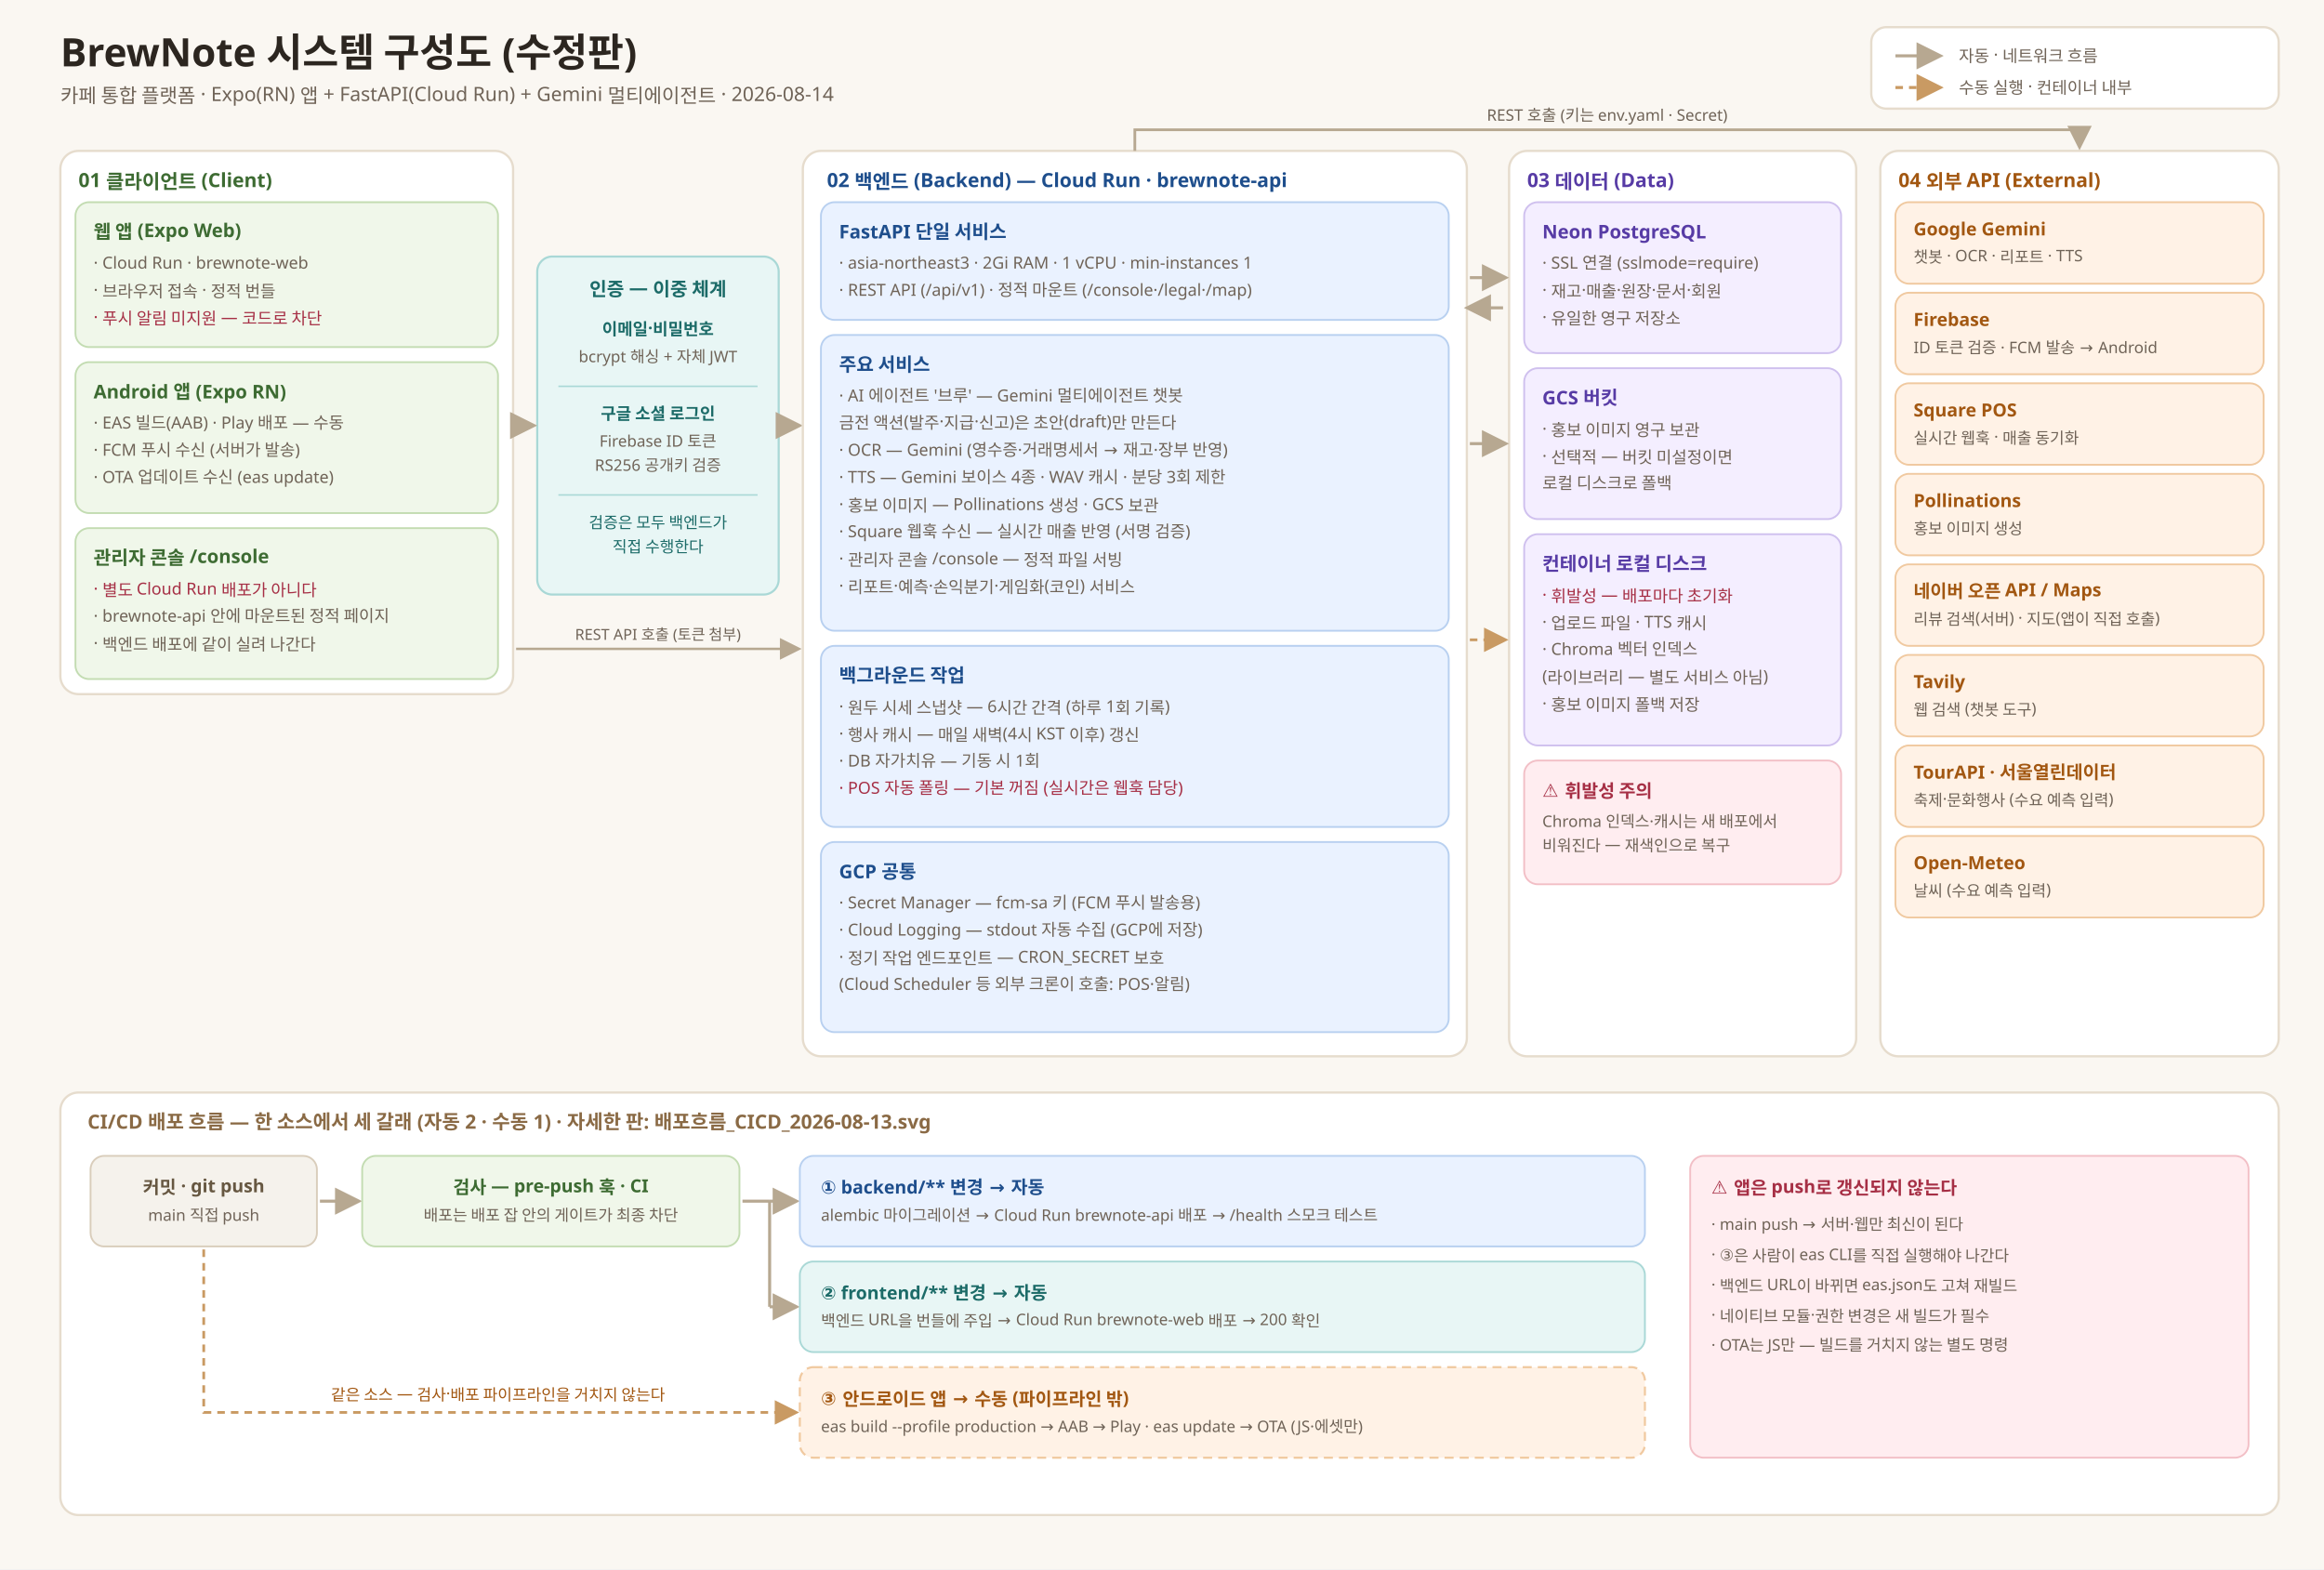
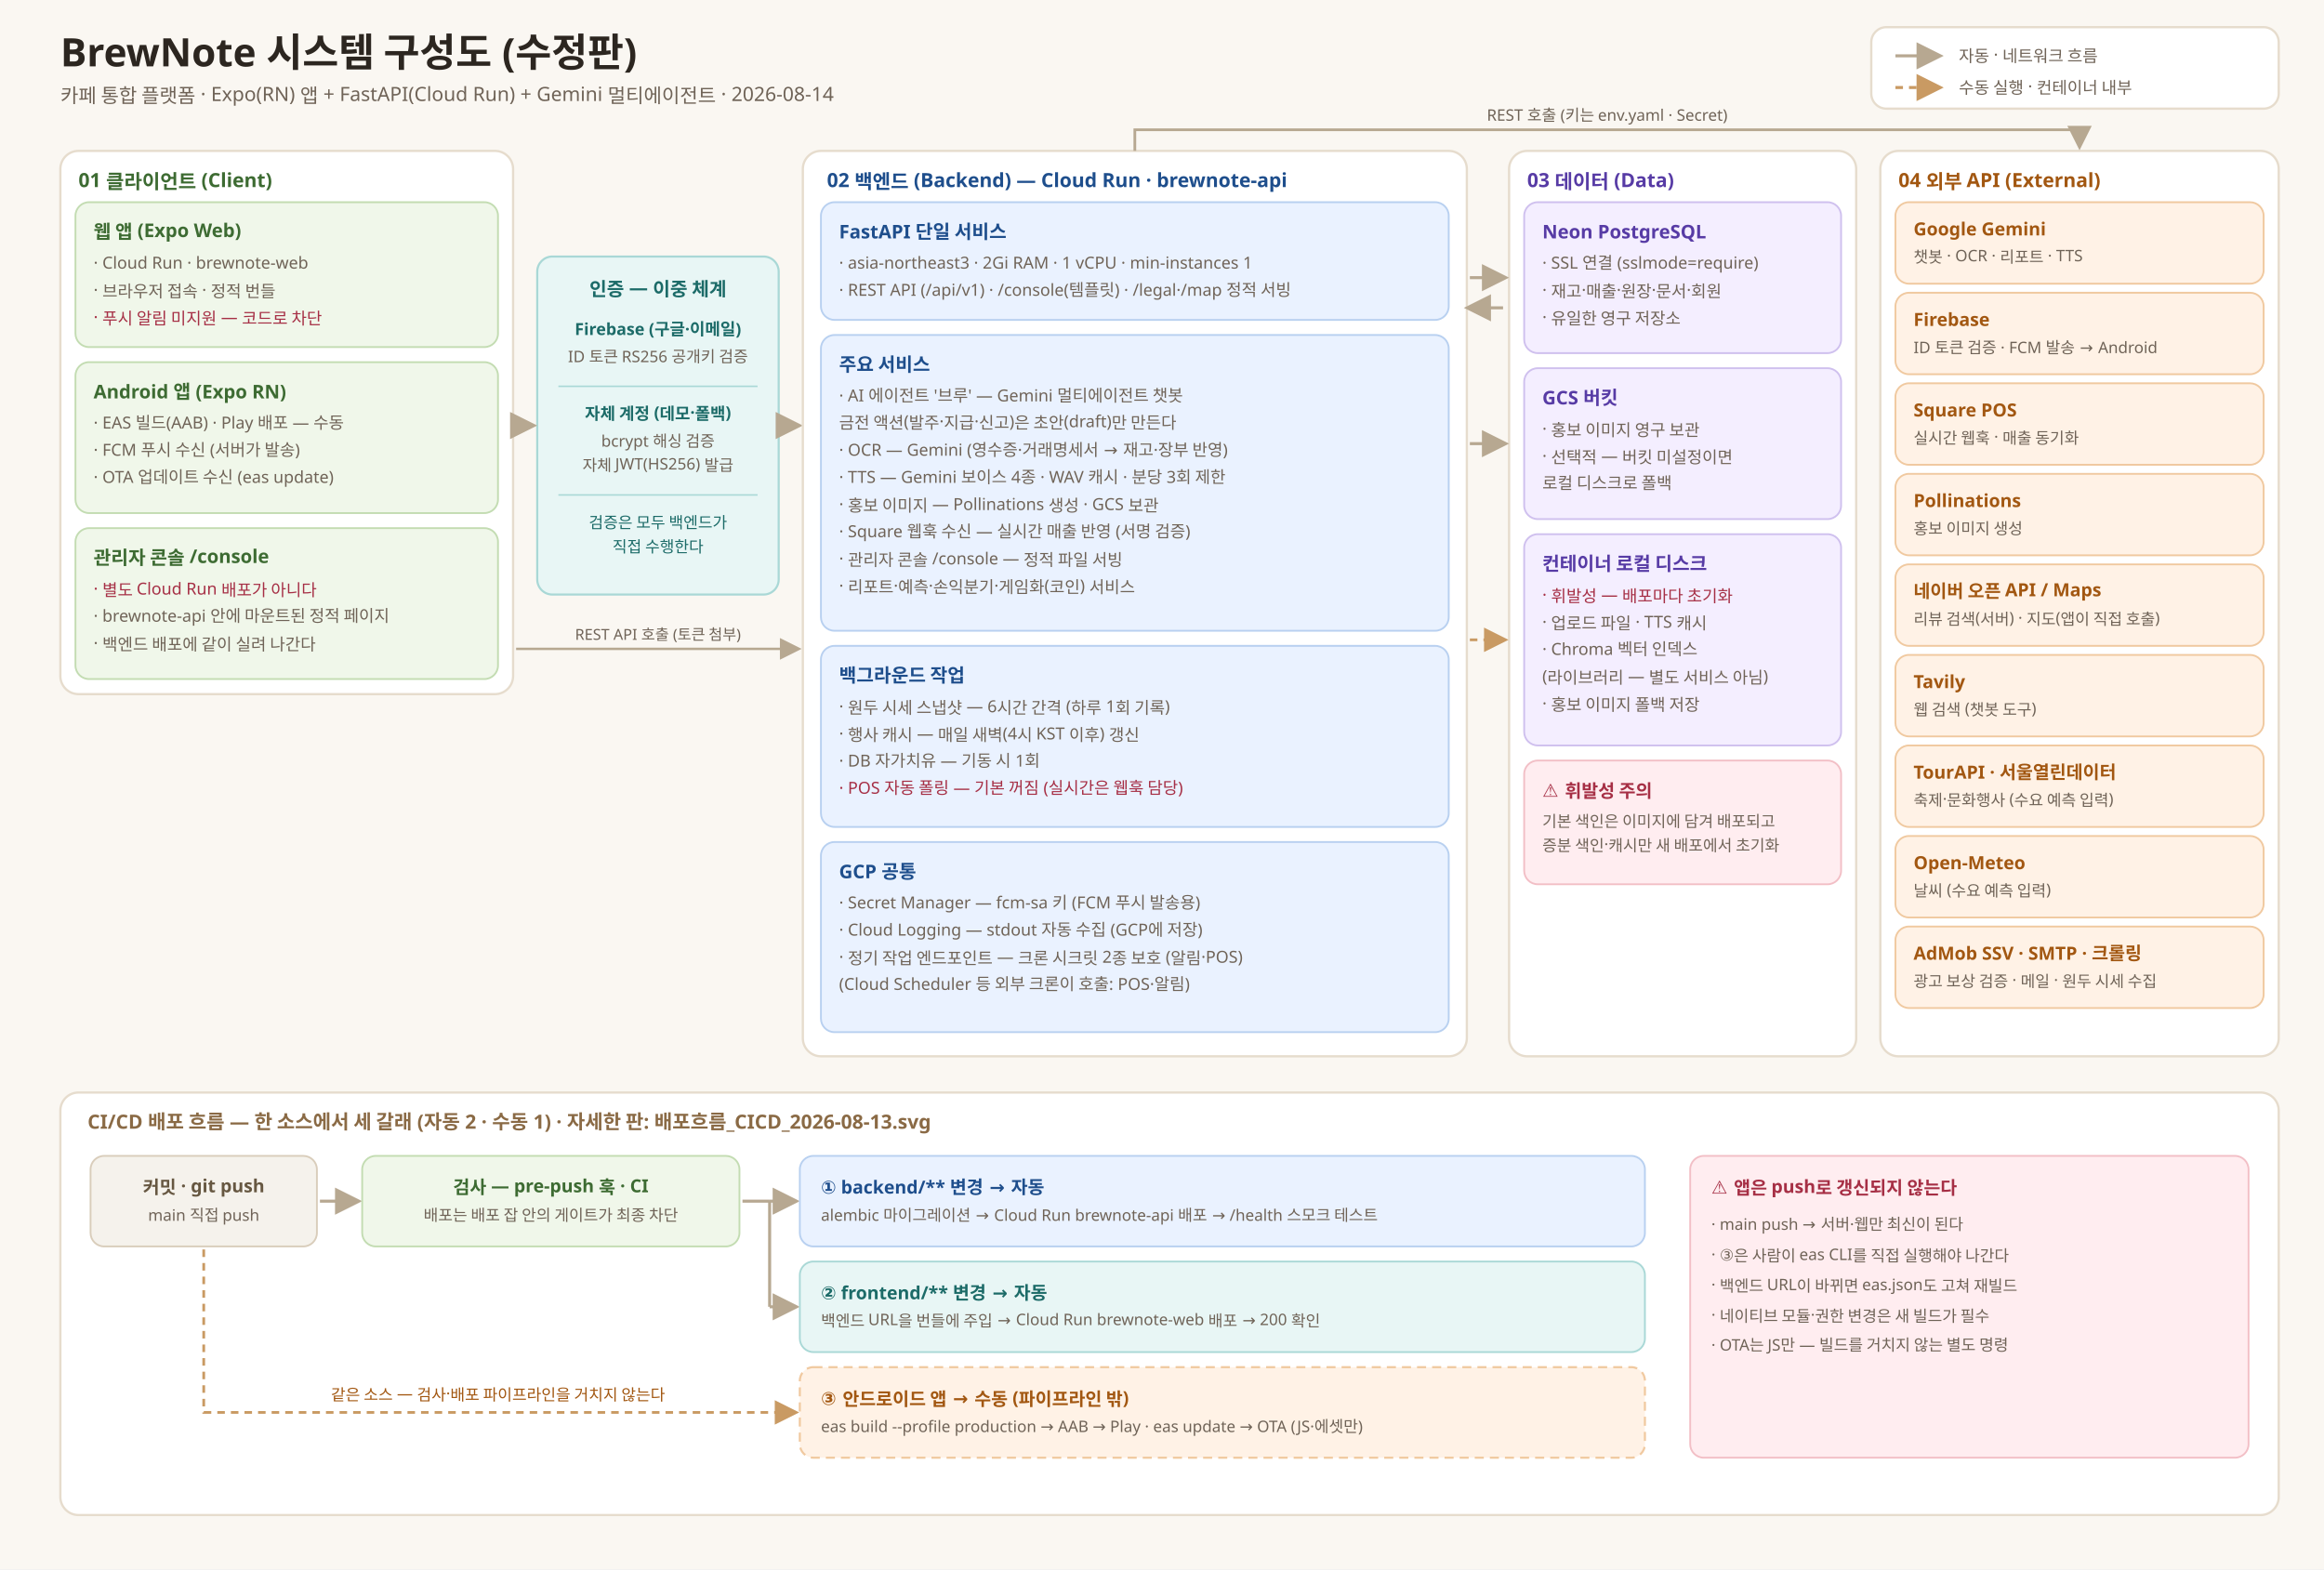
<svg xmlns="http://www.w3.org/2000/svg" width="1540" height="1040" viewBox="0 0 1540 1040" font-family="Apple SD Gothic Neo, Noto Sans KR, Malgun Gothic, sans-serif">
  <defs>
    <marker id="ah" markerWidth="9" markerHeight="9" refX="7" refY="4.5" orient="auto">
      <path d="M0,0 L9,4.5 L0,9 z" fill="#B7A891" />
    </marker>
    <marker id="ahm" markerWidth="9" markerHeight="9" refX="7" refY="4.5" orient="auto">
      <path d="M0,0 L9,4.5 L0,9 z" fill="#C99A63" />
    </marker>
  </defs>
  <rect width="1540" height="1040" fill="#FAF7F2" />
  <text x="40" y="44" font-size="26" font-weight="800" fill="#2C2620">BrewNote 시스템 구성도 (수정판)</text>
  <text x="40" y="68" font-size="13" fill="#6F6357">카페 통합 플랫폼 · Expo(RN) 앱 + FastAPI(Cloud Run) + Gemini 멀티에이전트 · 2026-08-14</text>
  <rect x="1240" y="18" width="270" height="54" rx="10" fill="#FFFFFF" stroke="#E6DCCD" stroke-width="1.5" />
  <line x1="1256" y1="37" x2="1284" y2="37" stroke="#B7A891" stroke-width="2" marker-end="url(#ah)" />
  <text x="1298" y="41" font-size="11" fill="#6F6357">자동 · 네트워크 흐름</text>
  <line x1="1256" y1="58" x2="1284" y2="58" stroke="#C99A63" stroke-width="2" stroke-dasharray="5 4" marker-end="url(#ahm)" />
  <text x="1298" y="62" font-size="11" fill="#6F6357">수동 실행 · 컨테이너 내부</text>
  <rect x="40" y="100" width="300" height="360" rx="12" fill="#FFFFFF" stroke="#E6DCCD" stroke-width="1.5" />
  <text x="52" y="124" font-size="13" font-weight="700" fill="#3D6B32">01 클라이언트 (Client)</text>
  <rect x="50" y="134" width="280" height="96" rx="9" fill="#F0F7EA" stroke="#C3DCB2" stroke-width="1.2" />
  <text x="62" y="158" font-size="12.5" font-weight="700" fill="#3D6B32">웹 앱 (Expo Web)</text>
  <text x="62" y="178" font-size="11" fill="#6F6357">· Cloud Run · brewnote-web</text>
  <text x="62" y="196" font-size="11" fill="#6F6357">· 브라우저 접속 · 정적 번들</text>
  <text x="62" y="214" font-size="11" fill="#A62F45">· 푸시 알림 미지원 — 코드로 차단</text>
  <rect x="50" y="240" width="280" height="100" rx="9" fill="#F0F7EA" stroke="#C3DCB2" stroke-width="1.2" />
  <text x="62" y="264" font-size="12.5" font-weight="700" fill="#3D6B32">Android 앱 (Expo RN)</text>
  <text x="62" y="284" font-size="11" fill="#6F6357">· EAS 빌드(AAB) · Play 배포 — 수동</text>
  <text x="62" y="302" font-size="11" fill="#6F6357">· FCM 푸시 수신 (서버가 발송)</text>
  <text x="62" y="320" font-size="11" fill="#6F6357">· OTA 업데이트 수신 (eas update)</text>
  <rect x="50" y="350" width="280" height="100" rx="9" fill="#F0F7EA" stroke="#C3DCB2" stroke-width="1.2" />
  <text x="62" y="374" font-size="12.5" font-weight="700" fill="#3D6B32">관리자 콘솔 /console</text>
  <text x="62" y="394" font-size="11" fill="#A62F45">· 별도 Cloud Run 배포가 아니다</text>
  <text x="62" y="412" font-size="11" fill="#6F6357">· brewnote-api 안에 마운트된 정적 페이지</text>
  <text x="62" y="430" font-size="11" fill="#6F6357">· 백엔드 배포에 같이 실려 나간다</text>
  <rect x="356" y="170" width="160" height="224" rx="10" fill="#E8F6F5" stroke="#A9D8D6" stroke-width="1.4" />
  <text x="436" y="196" font-size="12.5" font-weight="700" text-anchor="middle" fill="#1C6B68">인증 — 이중 체계</text>
-   <text x="436" y="222" font-size="11" font-weight="700" text-anchor="middle" fill="#1C6B68">이메일·비밀번호</text>
-   <text x="436" y="240" font-size="10.5" text-anchor="middle" fill="#6F6357">bcrypt 해싱 + 자체 JWT</text>
+   <text x="436" y="222" font-size="11" font-weight="700" text-anchor="middle" fill="#1C6B68">Firebase (구글·이메일)</text>
+   <text x="436" y="240" font-size="10.5" text-anchor="middle" fill="#6F6357">ID 토큰 RS256 공개키 검증</text>
  <line x1="370" y1="256" x2="502" y2="256" stroke="#A9D8D6" stroke-width="1" />
-   <text x="436" y="278" font-size="11" font-weight="700" text-anchor="middle" fill="#1C6B68">구글 소셜 로그인</text>
-   <text x="436" y="296" font-size="10.5" text-anchor="middle" fill="#6F6357">Firebase ID 토큰</text>
-   <text x="436" y="312" font-size="10.5" text-anchor="middle" fill="#6F6357">RS256 공개키 검증</text>
+   <text x="436" y="278" font-size="11" font-weight="700" text-anchor="middle" fill="#1C6B68">자체 계정 (데모·폴백)</text>
+   <text x="436" y="296" font-size="10.5" text-anchor="middle" fill="#6F6357">bcrypt 해싱 검증</text>
+   <text x="436" y="312" font-size="10.5" text-anchor="middle" fill="#6F6357">자체 JWT(HS256) 발급</text>
  <line x1="370" y1="328" x2="502" y2="328" stroke="#A9D8D6" stroke-width="1" />
  <text x="436" y="350" font-size="10.5" text-anchor="middle" fill="#1C6B68">검증은 모두 백엔드가</text>
  <text x="436" y="366" font-size="10.5" text-anchor="middle" fill="#1C6B68">직접 수행한다</text>
  <line x1="342" y1="282" x2="352" y2="282" stroke="#B7A891" stroke-width="2" marker-end="url(#ah)" />
  <line x1="518" y1="282" x2="528" y2="282" stroke="#B7A891" stroke-width="2" marker-end="url(#ah)" />
  <line x1="342" y1="430" x2="528" y2="430" stroke="#B7A891" stroke-width="1.6" marker-end="url(#ah)" />
  <text x="436" y="424" font-size="10" text-anchor="middle" fill="#6F6357">REST API 호출 (토큰 첨부)</text>
  <rect x="532" y="100" width="440" height="600" rx="12" fill="#FFFFFF" stroke="#E6DCCD" stroke-width="1.5" />
  <text x="548" y="124" font-size="13" font-weight="700" fill="#1E4E8C">02 백엔드 (Backend) — Cloud Run · brewnote-api</text>
  <rect x="544" y="134" width="416" height="78" rx="9" fill="#EAF2FF" stroke="#B8D0F0" stroke-width="1.2" />
  <text x="556" y="158" font-size="12.5" font-weight="700" fill="#1E4E8C">FastAPI 단일 서비스</text>
  <text x="556" y="178" font-size="11" fill="#6F6357">· asia-northeast3 · 2Gi RAM · 1 vCPU · min-instances 1</text>
-   <text x="556" y="196" font-size="11" fill="#6F6357">· REST API (/api/v1) · 정적 마운트 (/console·/legal·/map)</text>
+   <text x="556" y="196" font-size="11" fill="#6F6357">· REST API (/api/v1) · /console(템플릿) · /legal·/map 정적 서빙</text>
  <rect x="544" y="222" width="416" height="196" rx="9" fill="#EAF2FF" stroke="#B8D0F0" stroke-width="1.2" />
  <text x="556" y="246" font-size="12.5" font-weight="700" fill="#1E4E8C">주요 서비스</text>
  <text x="556" y="266" font-size="11" fill="#6F6357">· AI 에이전트 '브루' — Gemini 멀티에이전트 챗봇</text>
  <text x="556" y="284" font-size="11" fill="#6F6357">   금전 액션(발주·지급·신고)은 초안(draft)만 만든다</text>
  <text x="556" y="302" font-size="11" fill="#6F6357">· OCR — Gemini (영수증·거래명세서 → 재고·장부 반영)</text>
  <text x="556" y="320" font-size="11" fill="#6F6357">· TTS — Gemini 보이스 4종 · WAV 캐시 · 분당 3회 제한</text>
  <text x="556" y="338" font-size="11" fill="#6F6357">· 홍보 이미지 — Pollinations 생성 · GCS 보관</text>
  <text x="556" y="356" font-size="11" fill="#6F6357">· Square 웹훅 수신 — 실시간 매출 반영 (서명 검증)</text>
  <text x="556" y="374" font-size="11" fill="#6F6357">· 관리자 콘솔 /console — 정적 파일 서빙</text>
  <text x="556" y="392" font-size="11" fill="#6F6357">· 리포트·예측·손익분기·게임화(코인) 서비스</text>
  <rect x="544" y="428" width="416" height="120" rx="9" fill="#EAF2FF" stroke="#B8D0F0" stroke-width="1.2" />
  <text x="556" y="452" font-size="12.5" font-weight="700" fill="#1E4E8C">백그라운드 작업</text>
  <text x="556" y="472" font-size="11" fill="#6F6357">· 원두 시세 스냅샷 — 6시간 간격 (하루 1회 기록)</text>
  <text x="556" y="490" font-size="11" fill="#6F6357">· 행사 캐시 — 매일 새벽(4시 KST 이후) 갱신</text>
  <text x="556" y="508" font-size="11" fill="#6F6357">· DB 자가치유 — 기동 시 1회</text>
  <text x="556" y="526" font-size="11" fill="#A62F45">· POS 자동 폴링 — 기본 꺼짐 (실시간은 웹훅 담당)</text>
  <rect x="544" y="558" width="416" height="126" rx="9" fill="#EAF2FF" stroke="#B8D0F0" stroke-width="1.2" />
  <text x="556" y="582" font-size="12.5" font-weight="700" fill="#1E4E8C">GCP 공통</text>
  <text x="556" y="602" font-size="11" fill="#6F6357">· Secret Manager — fcm-sa 키 (FCM 푸시 발송용)</text>
  <text x="556" y="620" font-size="11" fill="#6F6357">· Cloud Logging — stdout 자동 수집 (GCP에 저장)</text>
-   <text x="556" y="638" font-size="11" fill="#6F6357">· 정기 작업 엔드포인트 — CRON_SECRET 보호</text>
+   <text x="556" y="638" font-size="11" fill="#6F6357">· 정기 작업 엔드포인트 — 크론 시크릿 2종 보호 (알림·POS)</text>
  <text x="556" y="656" font-size="11" fill="#6F6357">   (Cloud Scheduler 등 외부 크론이 호출: POS·알림)</text>
  <rect x="1000" y="100" width="230" height="600" rx="12" fill="#FFFFFF" stroke="#E6DCCD" stroke-width="1.5" />
  <text x="1012" y="124" font-size="13" font-weight="700" fill="#573BA5">03 데이터 (Data)</text>
  <rect x="1010" y="134" width="210" height="100" rx="9" fill="#F4EEFF" stroke="#CFC0EE" stroke-width="1.2" />
  <text x="1022" y="158" font-size="12.5" font-weight="700" fill="#573BA5">Neon PostgreSQL</text>
  <text x="1022" y="178" font-size="11" fill="#6F6357">· SSL 연결 (sslmode=require)</text>
  <text x="1022" y="196" font-size="11" fill="#6F6357">· 재고·매출·원장·문서·회원</text>
  <text x="1022" y="214" font-size="11" fill="#6F6357">· 유일한 영구 저장소</text>
  <rect x="1010" y="244" width="210" height="100" rx="9" fill="#F4EEFF" stroke="#CFC0EE" stroke-width="1.2" />
  <text x="1022" y="268" font-size="12.5" font-weight="700" fill="#573BA5">GCS 버킷</text>
  <text x="1022" y="288" font-size="11" fill="#6F6357">· 홍보 이미지 영구 보관</text>
  <text x="1022" y="306" font-size="11" fill="#6F6357">· 선택적 — 버킷 미설정이면</text>
  <text x="1022" y="324" font-size="11" fill="#6F6357">   로컬 디스크로 폴백</text>
  <rect x="1010" y="354" width="210" height="140" rx="9" fill="#F4EEFF" stroke="#CFC0EE" stroke-width="1.2" />
  <text x="1022" y="378" font-size="12.5" font-weight="700" fill="#573BA5">컨테이너 로컬 디스크</text>
  <text x="1022" y="398" font-size="11" fill="#A62F45">· 휘발성 — 배포마다 초기화</text>
  <text x="1022" y="416" font-size="11" fill="#6F6357">· 업로드 파일 · TTS 캐시</text>
  <text x="1022" y="434" font-size="11" fill="#6F6357">· Chroma 벡터 인덱스</text>
  <text x="1022" y="452" font-size="11" fill="#6F6357">   (라이브러리 — 별도 서비스 아님)</text>
  <text x="1022" y="470" font-size="11" fill="#6F6357">· 홍보 이미지 폴백 저장</text>
  <rect x="1010" y="504" width="210" height="82" rx="9" fill="#FFEDF0" stroke="#F2BFC6" stroke-width="1.2" />
  <text x="1022" y="528" font-size="12" font-weight="700" fill="#A62F45">⚠ 휘발성 주의</text>
-   <text x="1022" y="548" font-size="10.5" fill="#6F6357">Chroma 인덱스·캐시는 새 배포에서</text>
-   <text x="1022" y="564" font-size="10.5" fill="#6F6357">비워진다 — 재색인으로 복구</text>
+   <text x="1022" y="548" font-size="10.5" fill="#6F6357">기본 색인은 이미지에 담겨 배포되고</text>
+   <text x="1022" y="564" font-size="10.5" fill="#6F6357">증분 색인·캐시만 새 배포에서 초기화</text>
  <line x1="974" y1="184" x2="996" y2="184" stroke="#B7A891" stroke-width="2" marker-end="url(#ah)" />
  <line x1="996" y1="204" x2="974" y2="204" stroke="#B7A891" stroke-width="2" marker-end="url(#ah)" />
  <line x1="974" y1="294" x2="996" y2="294" stroke="#B7A891" stroke-width="2" marker-end="url(#ah)" />
  <line x1="974" y1="424" x2="996" y2="424" stroke="#C99A63" stroke-width="1.8" stroke-dasharray="5 4" marker-end="url(#ahm)" />
  <rect x="1246" y="100" width="264" height="600" rx="12" fill="#FFFFFF" stroke="#E6DCCD" stroke-width="1.5" />
  <text x="1258" y="124" font-size="13" font-weight="700" fill="#A25711">04 외부 API (External)</text>
  <rect x="1256" y="134" width="244" height="54" rx="9" fill="#FFF2E6" stroke="#F0C9A0" stroke-width="1.2" />
  <text x="1268" y="156" font-size="12" font-weight="700" fill="#A25711">Google Gemini</text>
  <text x="1268" y="174" font-size="10.5" fill="#6F6357">챗봇 · OCR · 리포트 · TTS</text>
  <rect x="1256" y="194" width="244" height="54" rx="9" fill="#FFF2E6" stroke="#F0C9A0" stroke-width="1.2" />
  <text x="1268" y="216" font-size="12" font-weight="700" fill="#A25711">Firebase</text>
  <text x="1268" y="234" font-size="10.5" fill="#6F6357">ID 토큰 검증 · FCM 발송 → Android</text>
  <rect x="1256" y="254" width="244" height="54" rx="9" fill="#FFF2E6" stroke="#F0C9A0" stroke-width="1.2" />
  <text x="1268" y="276" font-size="12" font-weight="700" fill="#A25711">Square POS</text>
  <text x="1268" y="294" font-size="10.5" fill="#6F6357">실시간 웹훅 · 매출 동기화</text>
  <rect x="1256" y="314" width="244" height="54" rx="9" fill="#FFF2E6" stroke="#F0C9A0" stroke-width="1.2" />
  <text x="1268" y="336" font-size="12" font-weight="700" fill="#A25711">Pollinations</text>
  <text x="1268" y="354" font-size="10.5" fill="#6F6357">홍보 이미지 생성</text>
  <rect x="1256" y="374" width="244" height="54" rx="9" fill="#FFF2E6" stroke="#F0C9A0" stroke-width="1.2" />
  <text x="1268" y="396" font-size="12" font-weight="700" fill="#A25711">네이버 오픈 API / Maps</text>
  <text x="1268" y="414" font-size="10.5" fill="#6F6357">리뷰 검색(서버) · 지도(앱이 직접 호출)</text>
  <rect x="1256" y="434" width="244" height="54" rx="9" fill="#FFF2E6" stroke="#F0C9A0" stroke-width="1.2" />
  <text x="1268" y="456" font-size="12" font-weight="700" fill="#A25711">Tavily</text>
  <text x="1268" y="474" font-size="10.5" fill="#6F6357">웹 검색 (챗봇 도구)</text>
  <rect x="1256" y="494" width="244" height="54" rx="9" fill="#FFF2E6" stroke="#F0C9A0" stroke-width="1.2" />
  <text x="1268" y="516" font-size="12" font-weight="700" fill="#A25711">TourAPI · 서울열린데이터</text>
  <text x="1268" y="534" font-size="10.5" fill="#6F6357">축제·문화행사 (수요 예측 입력)</text>
  <rect x="1256" y="554" width="244" height="54" rx="9" fill="#FFF2E6" stroke="#F0C9A0" stroke-width="1.2" />
  <text x="1268" y="576" font-size="12" font-weight="700" fill="#A25711">Open-Meteo</text>
  <text x="1268" y="594" font-size="10.5" fill="#6F6357">날씨 (수요 예측 입력)</text>
+   <rect x="1256" y="614" width="244" height="54" rx="9" fill="#FFF2E6" stroke="#F0C9A0" stroke-width="1.2" />
+   <text x="1268" y="636" font-size="12" font-weight="700" fill="#A25711">AdMob SSV · SMTP · 크롤링</text>
+   <text x="1268" y="654" font-size="10.5" fill="#6F6357">광고 보상 검증 · 메일 · 원두 시세 수집</text>
  <polyline points="752,100 752,86 1378,86 1378,96" fill="none" stroke="#B7A891" stroke-width="1.8" marker-end="url(#ah)" />
  <text x="1065" y="80" font-size="10.5" text-anchor="middle" fill="#6F6357">REST 호출 (키는 env.yaml · Secret)</text>
  <rect x="40" y="724" width="1470" height="280" rx="12" fill="#FFFFFF" stroke="#E6DCCD" stroke-width="1.5" />
  <text x="58" y="748" font-size="13" font-weight="700" fill="#8A6A45">CI/CD 배포 흐름 — 한 소스에서 세 갈래 (자동 2 · 수동 1) · 자세한 판: 배포흐름_CICD_2026-08-13.svg</text>
  <rect x="60" y="766" width="150" height="60" rx="9" fill="#F5F2EC" stroke="#D9CDBB" stroke-width="1.2" />
  <text x="135" y="791" font-size="12" font-weight="700" text-anchor="middle" fill="#665741">커밋 · git push</text>
  <text x="135" y="809" font-size="10.5" text-anchor="middle" fill="#6F6357">main 직접 push</text>
  <line x1="212" y1="796" x2="236" y2="796" stroke="#B7A891" stroke-width="2" marker-end="url(#ah)" />
  <rect x="240" y="766" width="250" height="60" rx="9" fill="#F0F7EA" stroke="#C3DCB2" stroke-width="1.2" />
  <text x="365" y="791" font-size="12" font-weight="700" text-anchor="middle" fill="#3D6B32">검사 — pre-push 훅 · CI</text>
  <text x="365" y="809" font-size="10.5" text-anchor="middle" fill="#6F6357">배포는 배포 잡 안의 게이트가 최종 차단</text>
  <line x1="492" y1="796" x2="510" y2="796" stroke="#B7A891" stroke-width="2" />
  <line x1="510" y1="796" x2="510" y2="866" stroke="#B7A891" stroke-width="2" />
  <line x1="510" y1="796" x2="526" y2="796" stroke="#B7A891" stroke-width="2" marker-end="url(#ah)" />
  <line x1="510" y1="866" x2="526" y2="866" stroke="#B7A891" stroke-width="2" marker-end="url(#ah)" />
  <rect x="530" y="766" width="560" height="60" rx="9" fill="#EAF2FF" stroke="#B8D0F0" stroke-width="1.2" />
  <text x="544" y="791" font-size="12" font-weight="700" fill="#1E4E8C">① backend/** 변경 → 자동</text>
  <text x="544" y="809" font-size="10.5" fill="#6F6357">alembic 마이그레이션 → Cloud Run brewnote-api 배포 → /health 스모크 테스트</text>
  <rect x="530" y="836" width="560" height="60" rx="9" fill="#E8F6F5" stroke="#A9D8D6" stroke-width="1.2" />
  <text x="544" y="861" font-size="12" font-weight="700" fill="#1C6B68">② frontend/** 변경 → 자동</text>
  <text x="544" y="879" font-size="10.5" fill="#6F6357">백엔드 URL을 번들에 주입 → Cloud Run brewnote-web 배포 → 200 확인</text>
  <rect x="530" y="906" width="560" height="60" rx="9" fill="#FFF2E6" stroke="#F0C9A0" stroke-width="1.4" stroke-dasharray="6 4" />
  <text x="544" y="931" font-size="12" font-weight="700" fill="#A25711">③ 안드로이드 앱 → 수동 (파이프라인 밖)</text>
  <text x="544" y="949" font-size="10.5" fill="#6F6357">eas build --profile production → AAB → Play  ·  eas update → OTA (JS·에셋만)</text>
  <rect x="1120" y="766" width="370" height="200" rx="9" fill="#FFEDF0" stroke="#F2BFC6" stroke-width="1.2" />
  <text x="1134" y="791" font-size="12" font-weight="700" fill="#A62F45">⚠ 앱은 push로 갱신되지 않는다</text>
  <text x="1134" y="815" font-size="10.5" fill="#6F6357">· main push → 서버·웹만 최신이 된다</text>
  <text x="1134" y="835" font-size="10.5" fill="#6F6357">· ③은 사람이 eas CLI를 직접 실행해야 나간다</text>
  <text x="1134" y="855" font-size="10.5" fill="#6F6357">· 백엔드 URL이 바뀌면 eas.json도 고쳐 재빌드</text>
  <text x="1134" y="875" font-size="10.5" fill="#6F6357">· 네이티브 모듈·권한 변경은 새 빌드가 필수</text>
  <text x="1134" y="895" font-size="10.5" fill="#6F6357">· OTA는 JS만 — 빌드를 거치지 않는 별도 명령</text>
  <polyline points="135,828 135,936 526,936" fill="none" stroke="#C99A63" stroke-width="1.8" stroke-dasharray="5 4" marker-end="url(#ahm)" />
  <text x="330" y="928" font-size="10.5" text-anchor="middle" fill="#A25711">같은 소스 — 검사·배포 파이프라인을 거치지 않는다</text>
</svg>
